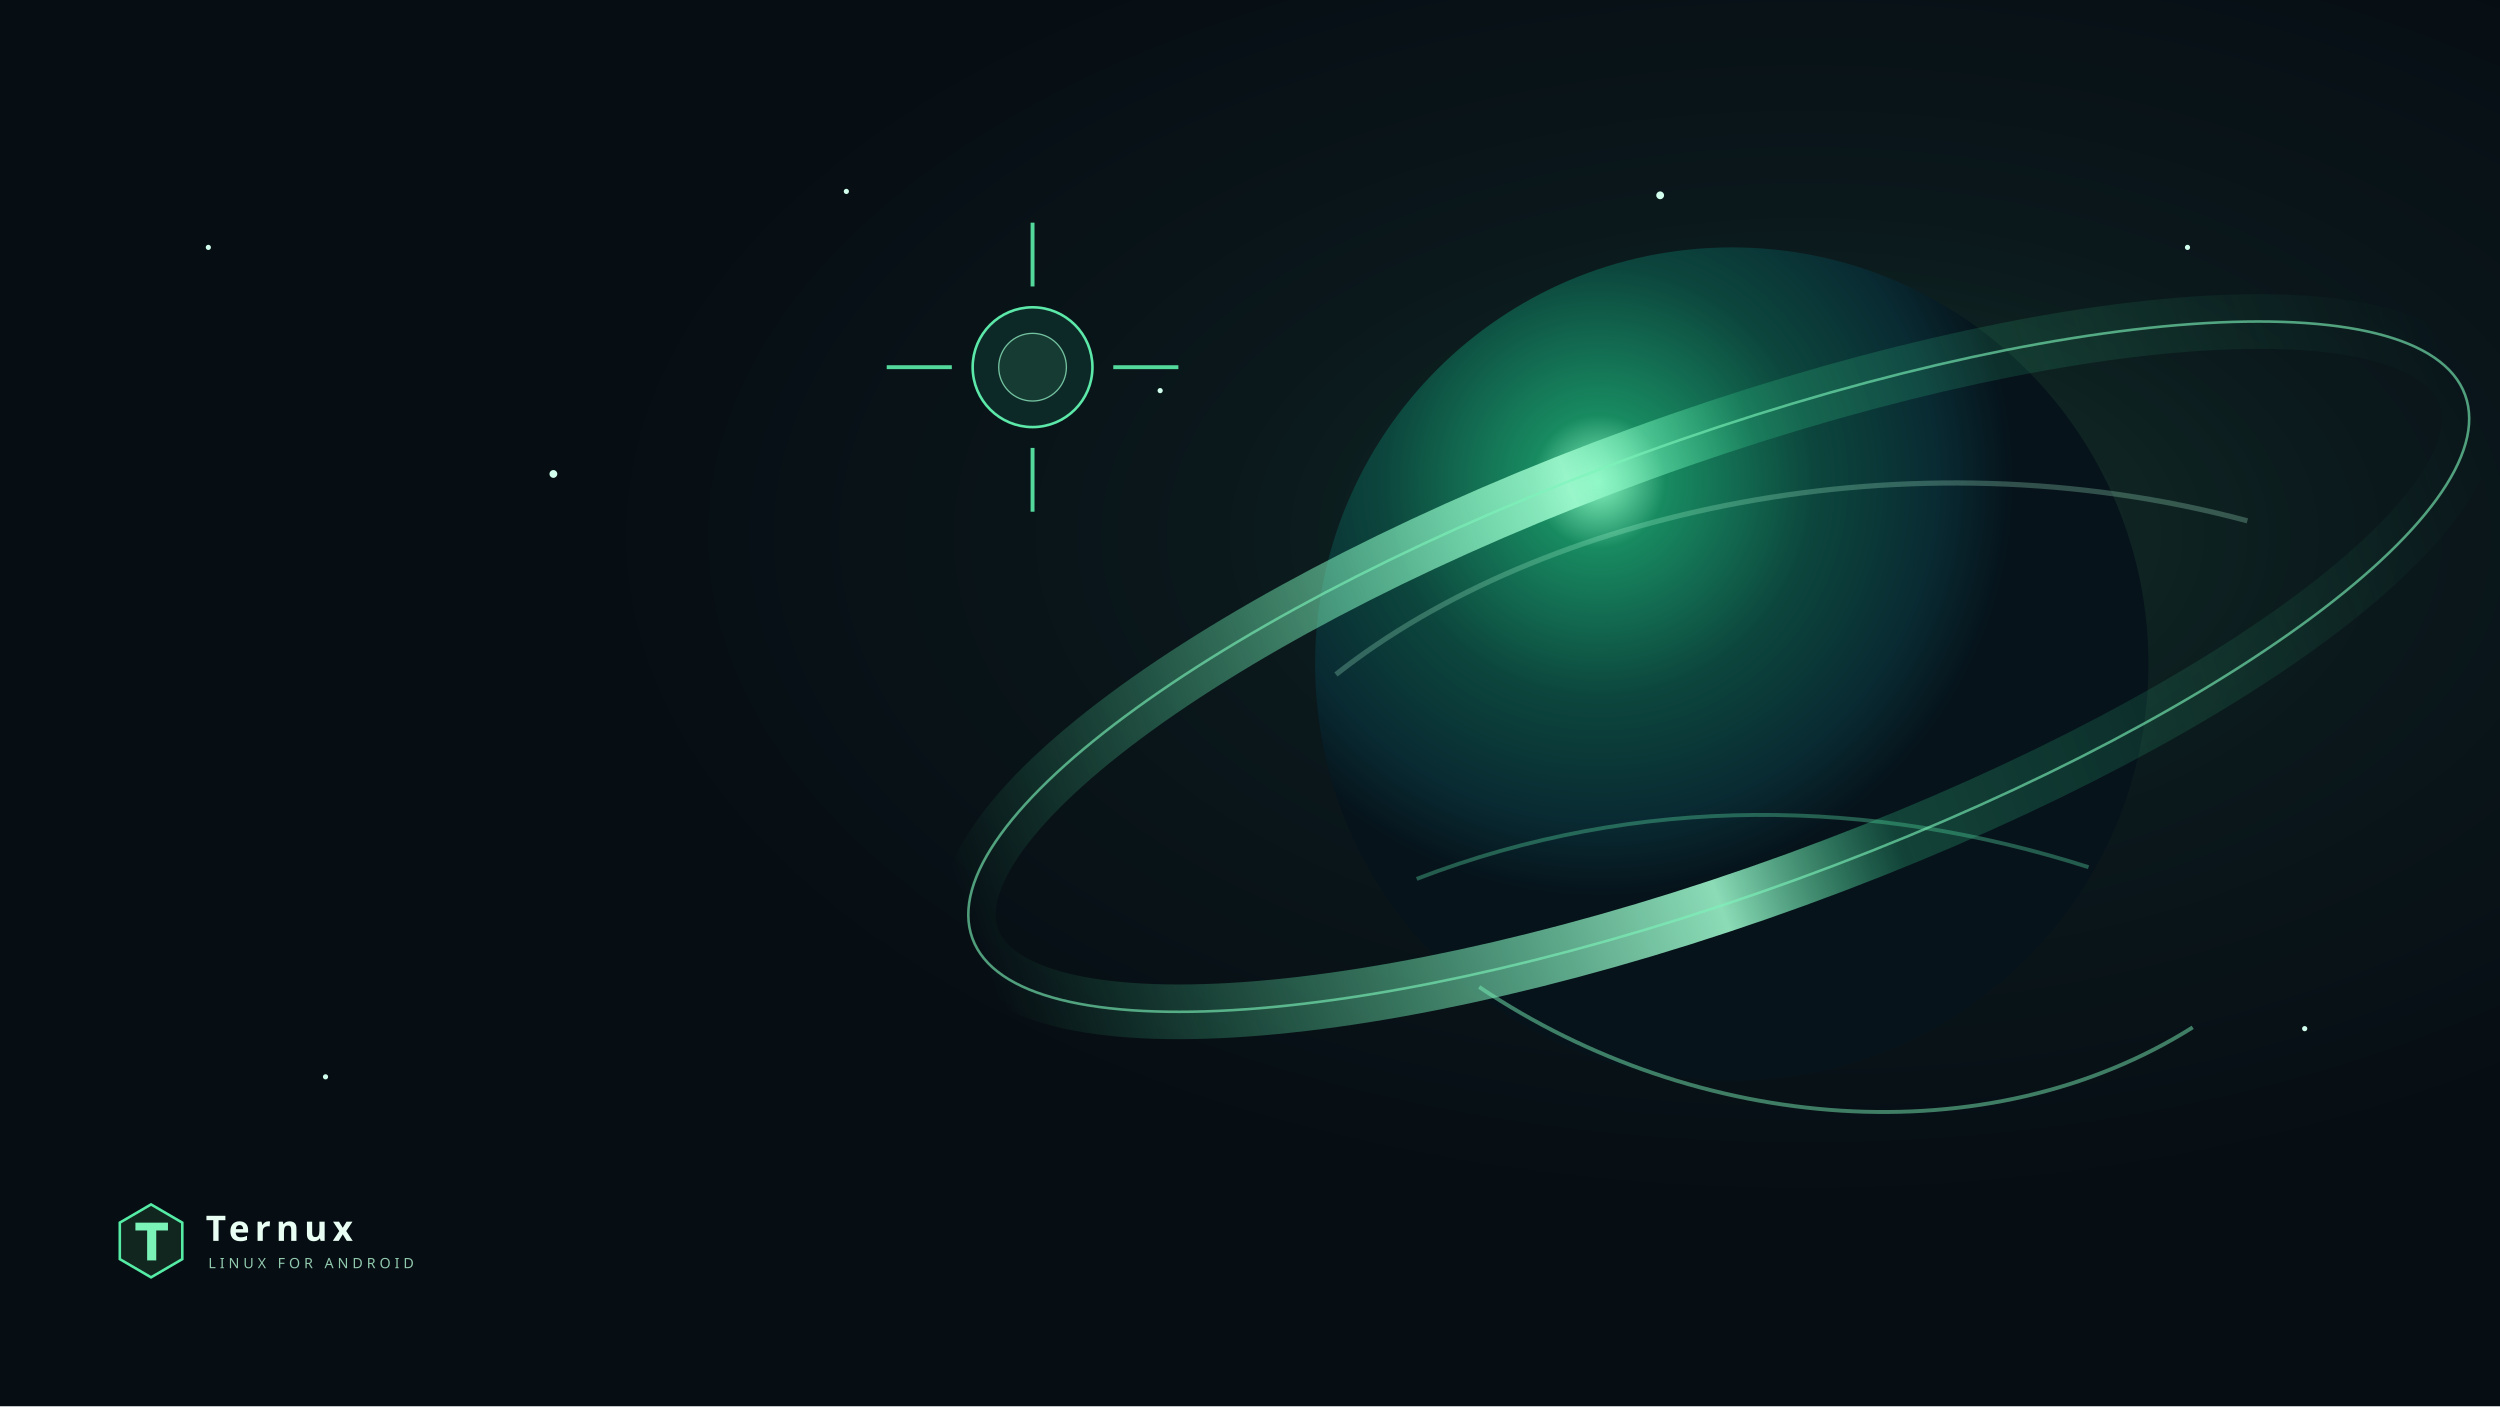
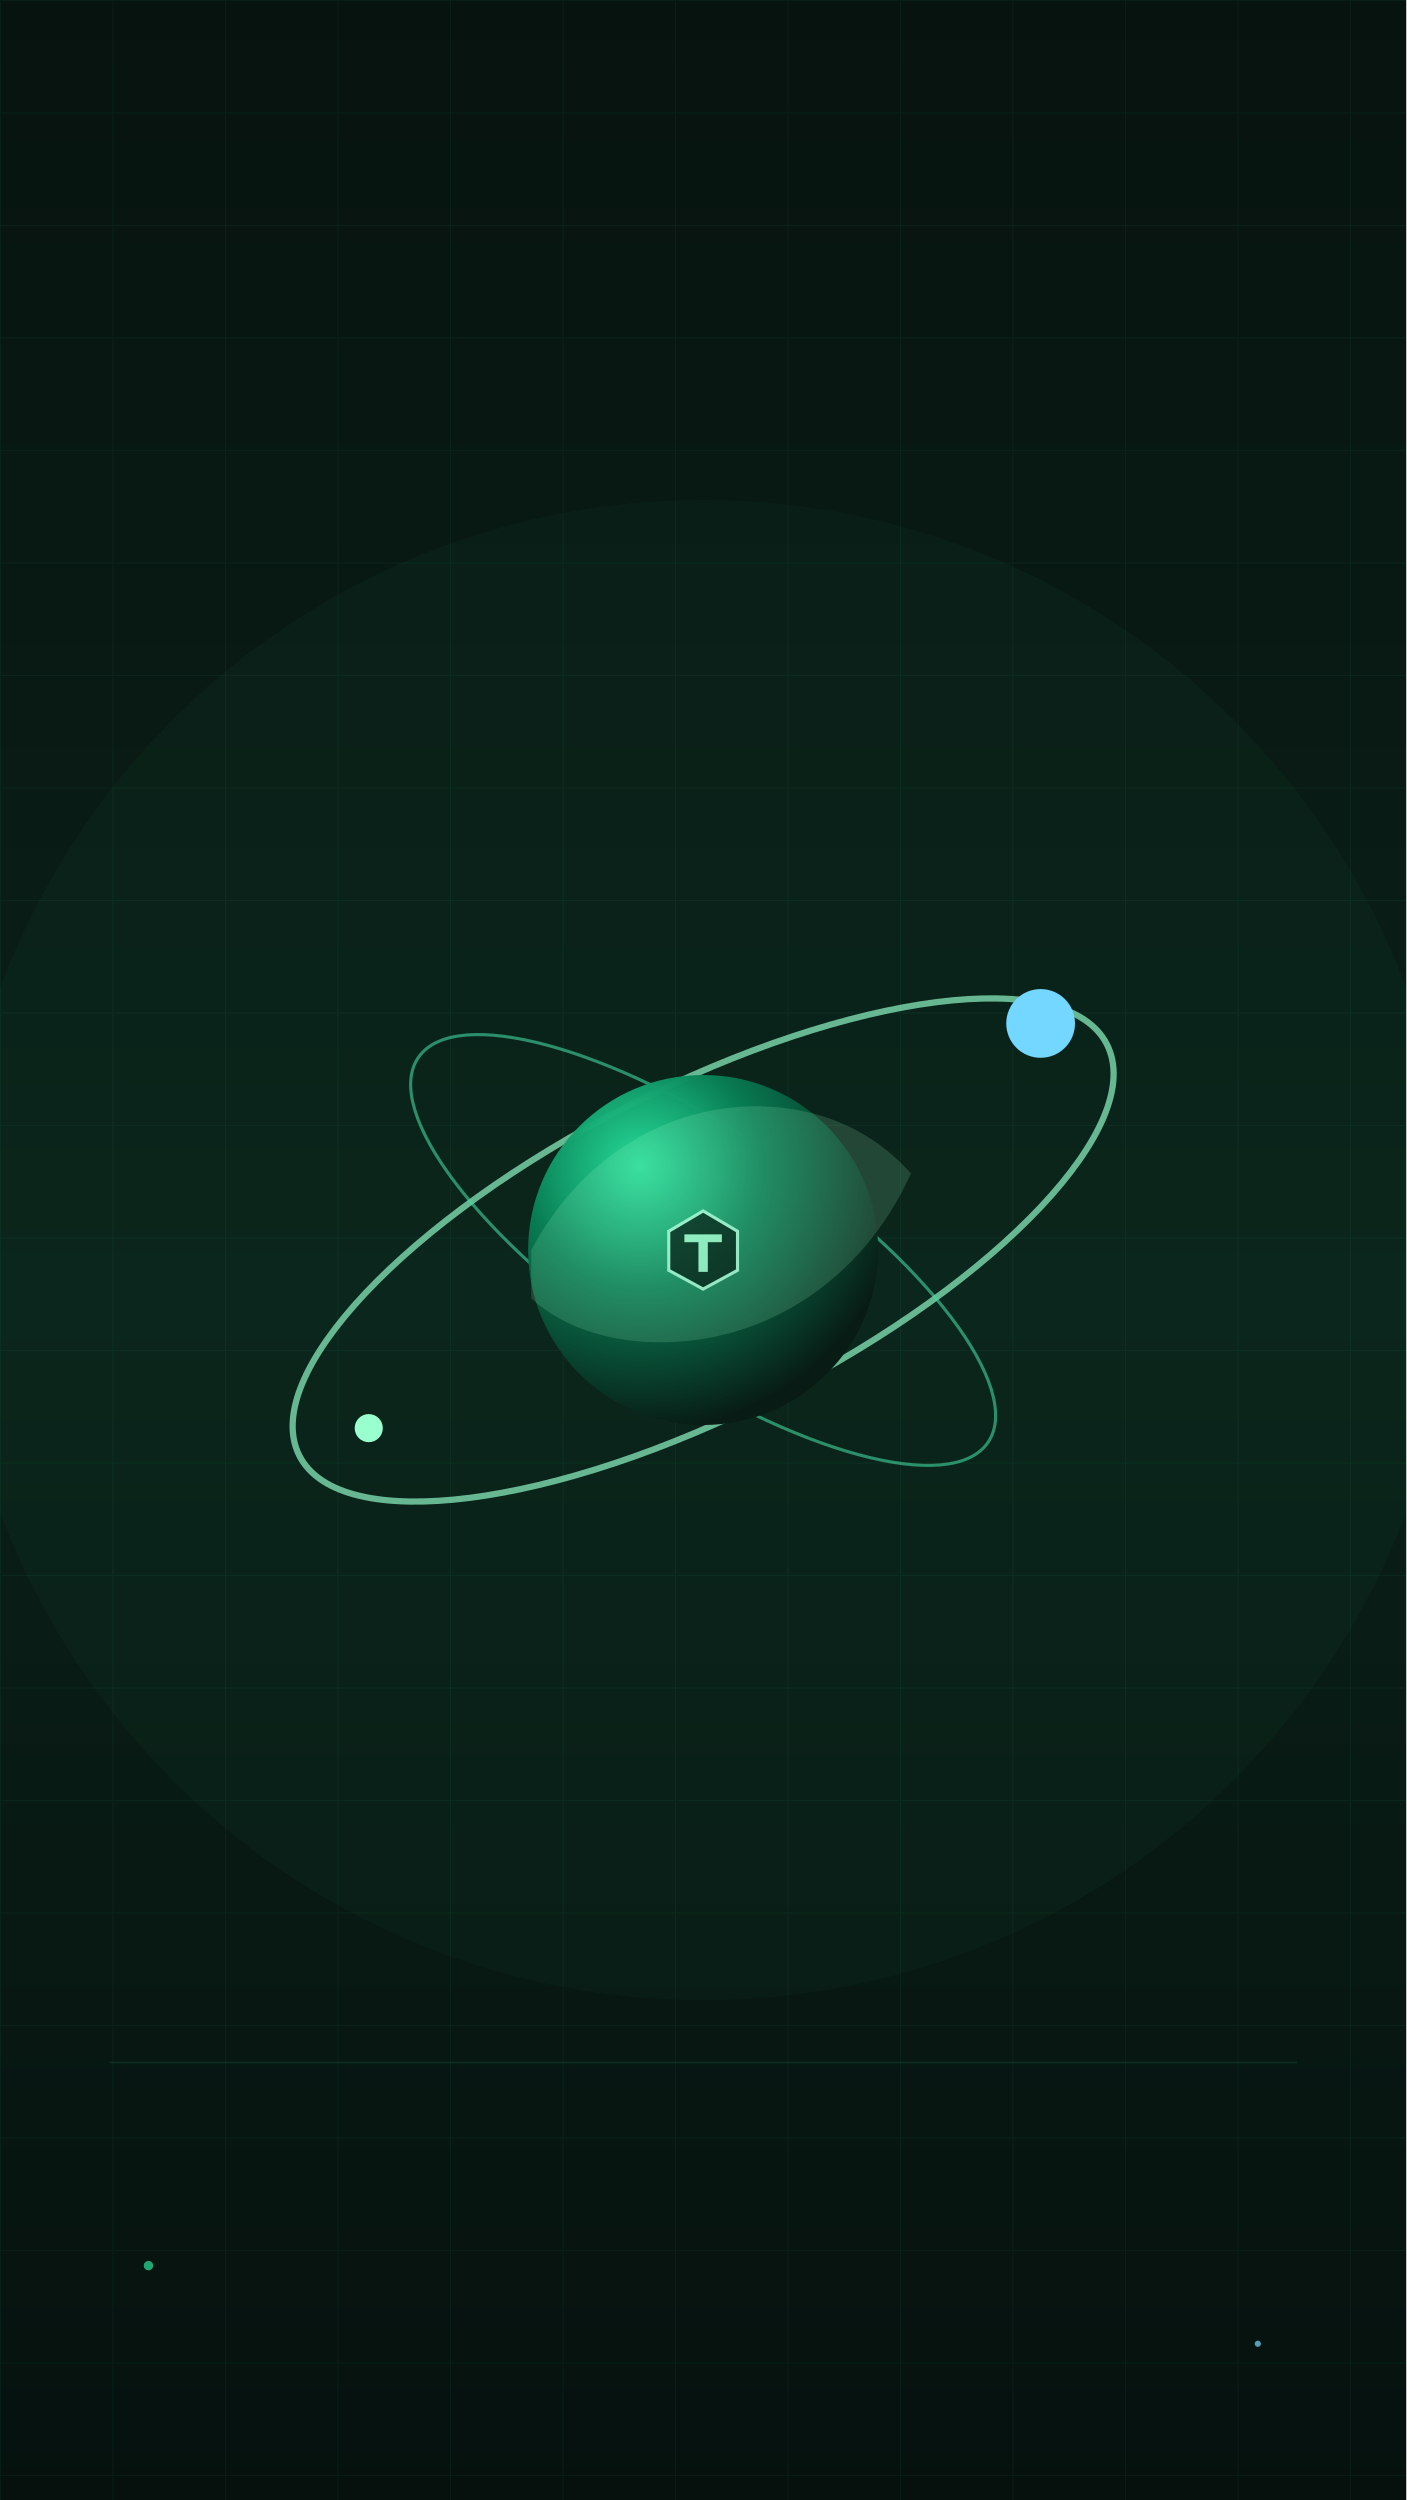
- <svg xmlns="http://www.w3.org/2000/svg" width="1920" height="1080" viewBox="0 0 1920 1080">
+ <svg xmlns="http://www.w3.org/2000/svg" width="900" height="1600" viewBox="0 0 900 1600" preserveAspectRatio="xMidYMid slice" role="img" aria-label="Ternux Emerald Orbit">
  <defs>
-     <radialGradient id="space" cx="72%" cy="38%">
-       <stop stop-color="#14332b" />
-       <stop offset=".48" stop-color="#0a171b" />
-       <stop offset="1" stop-color="#060d13" />
+     <linearGradient id="bg" x1="0" y1="0" x2="0" y2="1">
+       <stop stop-color="#07130f" />
+       <stop offset=".52" stop-color="#0a2018" />
+       <stop offset="1" stop-color="#06110e" />
+     </linearGradient>
+     <radialGradient id="planet" cx="32%" cy="26%" r="76%">
+       <stop stop-color="#28e6a0" stop-opacity=".94" />
+       <stop offset=".45" stop-color="#087a52" />
+       <stop offset="1" stop-color="#081b14" />
    </radialGradient>
-     <radialGradient id="planet" cx="34%" cy="28%">
-       <stop stop-color="#86f4be" />
-       <stop offset=".16" stop-color="#188b61" />
-       <stop offset=".52" stop-color="#0c463d" />
-       <stop offset=".82" stop-color="#092a32" />
-       <stop offset="1" stop-color="#06131b" />
+     <linearGradient id="accent" x1="0" y1="0" x2="1" y2="1">
+       <stop stop-color="#28e6a0" />
+       <stop offset="1" stop-color="#73d7ff" />
+     </linearGradient>
+     <radialGradient id="moon">
+       <stop stop-color="#e2fff0" />
+       <stop offset=".72" stop-color="#73d7ff" stop-opacity=".74" />
+       <stop offset="1" stop-color="#73d7ff" stop-opacity="0" />
    </radialGradient>
-     <linearGradient id="ring">
-       <stop stop-color="#38d792" stop-opacity="0" />
-       <stop offset=".45" stop-color="#a4ffd3" stop-opacity=".85" />
-       <stop offset=".57" stop-color="#38d792" stop-opacity=".24" />
-       <stop offset="1" stop-color="#38d792" stop-opacity="0" />
-     </linearGradient>
+     <pattern id="grid" width="72" height="72" patternUnits="userSpaceOnUse">
+       <path d="M72 0H0V72" fill="none" stroke="#28e6a0" stroke-width="1" opacity=".12" />
+     </pattern>
  </defs>
-   <rect width="1920" height="1080" fill="url(#space)" />
-   <g fill="#d2ffed">
-     <circle cx="160" cy="190" r="2" />
-     <circle cx="425" cy="364" r="3" />
-     <circle cx="650" cy="147" r="2" />
-     <circle cx="891" cy="300" r="2" />
-     <circle cx="1275" cy="150" r="3" />
-     <circle cx="1680" cy="190" r="2" />
-     <circle cx="1770" cy="790" r="2" />
-     <circle cx="250" cy="827" r="2" />
+   <rect width="900" height="1600" fill="url(#bg)" />
+   <rect width="900" height="1600" fill="url(#grid)" opacity=".55" />
+   <circle cx="450" cy="800" r="480" fill="#28e6a0" opacity=".035" />
+   <g>
+     <ellipse cx="450" cy="800" rx="290" ry="104" transform="rotate(-27 450 800)" fill="none" stroke="#8ef7c5" stroke-width="4" opacity=".7" />
+     <ellipse cx="450" cy="800" rx="220" ry="75" transform="rotate(34 450 800)" fill="none" stroke="#41dca3" stroke-width="2" opacity=".58" />
+     <circle cx="450" cy="800" r="112" fill="url(#planet)" />
+     <path d="M340 800c32-60 88-93 147-92 39 1 72 16 96 43-31 69-95 110-165 108-31-1-58-10-78-28z" fill="#a7ffcf" opacity=".16" />
+     <circle cx="666" cy="655" r="22" fill="#73d7ff" />
+     <circle cx="236" cy="914" r="9" fill="#9affce" />
  </g>
-   <circle cx="1330" cy="510" r="320" fill="url(#planet)" />
-   <path d="M1026 518c158-125 439-188 700-118" fill="none" stroke="#b0fbd6" stroke-opacity=".26" stroke-width="4" />
-   <path d="M1088 675c171-66 350-62 516-9" fill="none" stroke="#5ce5a8" stroke-opacity=".35" stroke-width="3" />
-   <ellipse cx="1320" cy="512" rx="610" ry="174" transform="rotate(-20 1320 512)" fill="none" stroke="url(#ring)" stroke-width="42" />
-   <ellipse cx="1320" cy="512" rx="610" ry="174" transform="rotate(-20 1320 512)" fill="none" stroke="#7cf3ba" stroke-opacity=".62" stroke-width="2" />
-   <path d="M1136 758c168 113 391 130 548 31" fill="none" stroke="#7cf3ba" stroke-opacity=".48" stroke-width="3" />
-   <circle cx="793" cy="282" r="46" fill="#0c2928" stroke="#5ce8a8" stroke-width="2" />
-   <circle cx="793" cy="282" r="26" fill="#163b33" stroke="#9dffd0" stroke-opacity=".7" />
-   <path d="M793 220v-49m0 222v-49m-62-62h-50m224 0h-50" stroke="#54d99c" stroke-width="3" />
-   <g transform="translate(92 925)">
-     <path d="m24 0 24 14v28L24 56 0 42V14z" fill="#10261e" stroke="#55eca6" stroke-width="2" />
-     <path d="M12 14h25v6H28v23h-7V20H12z" fill="#7af2b8" />
-     <text x="66" y="28" fill="#eafff4" font-family="sans-serif" font-size="27" font-weight="700" letter-spacing="4">Ternux</text>
-     <text x="68" y="49" fill="#91c9ad" font-family="sans-serif" font-size="11" letter-spacing="3">LINUX FOR ANDROID</text>
+   <g transform="translate(450 800)" opacity=".8">
+     <path d="M0-25 22-12v25L0 25-22 13v-25z" fill="#07160f" fill-opacity=".85" stroke="#b2ffdc" stroke-width="2" />
+     <path d="M-12-10h24v5H3v19h-6V-5h-9z" fill="#a9ffd2" />
  </g>
+   <path d="M70 1320h760" stroke="#28e6a0" stroke-width="1" opacity=".12" />
+   <circle cx="95" cy="1450" r="3" fill="#28e6a0" opacity=".7" />
+   <circle cx="805" cy="1500" r="2" fill="#73d7ff" opacity=".7" />
</svg>
